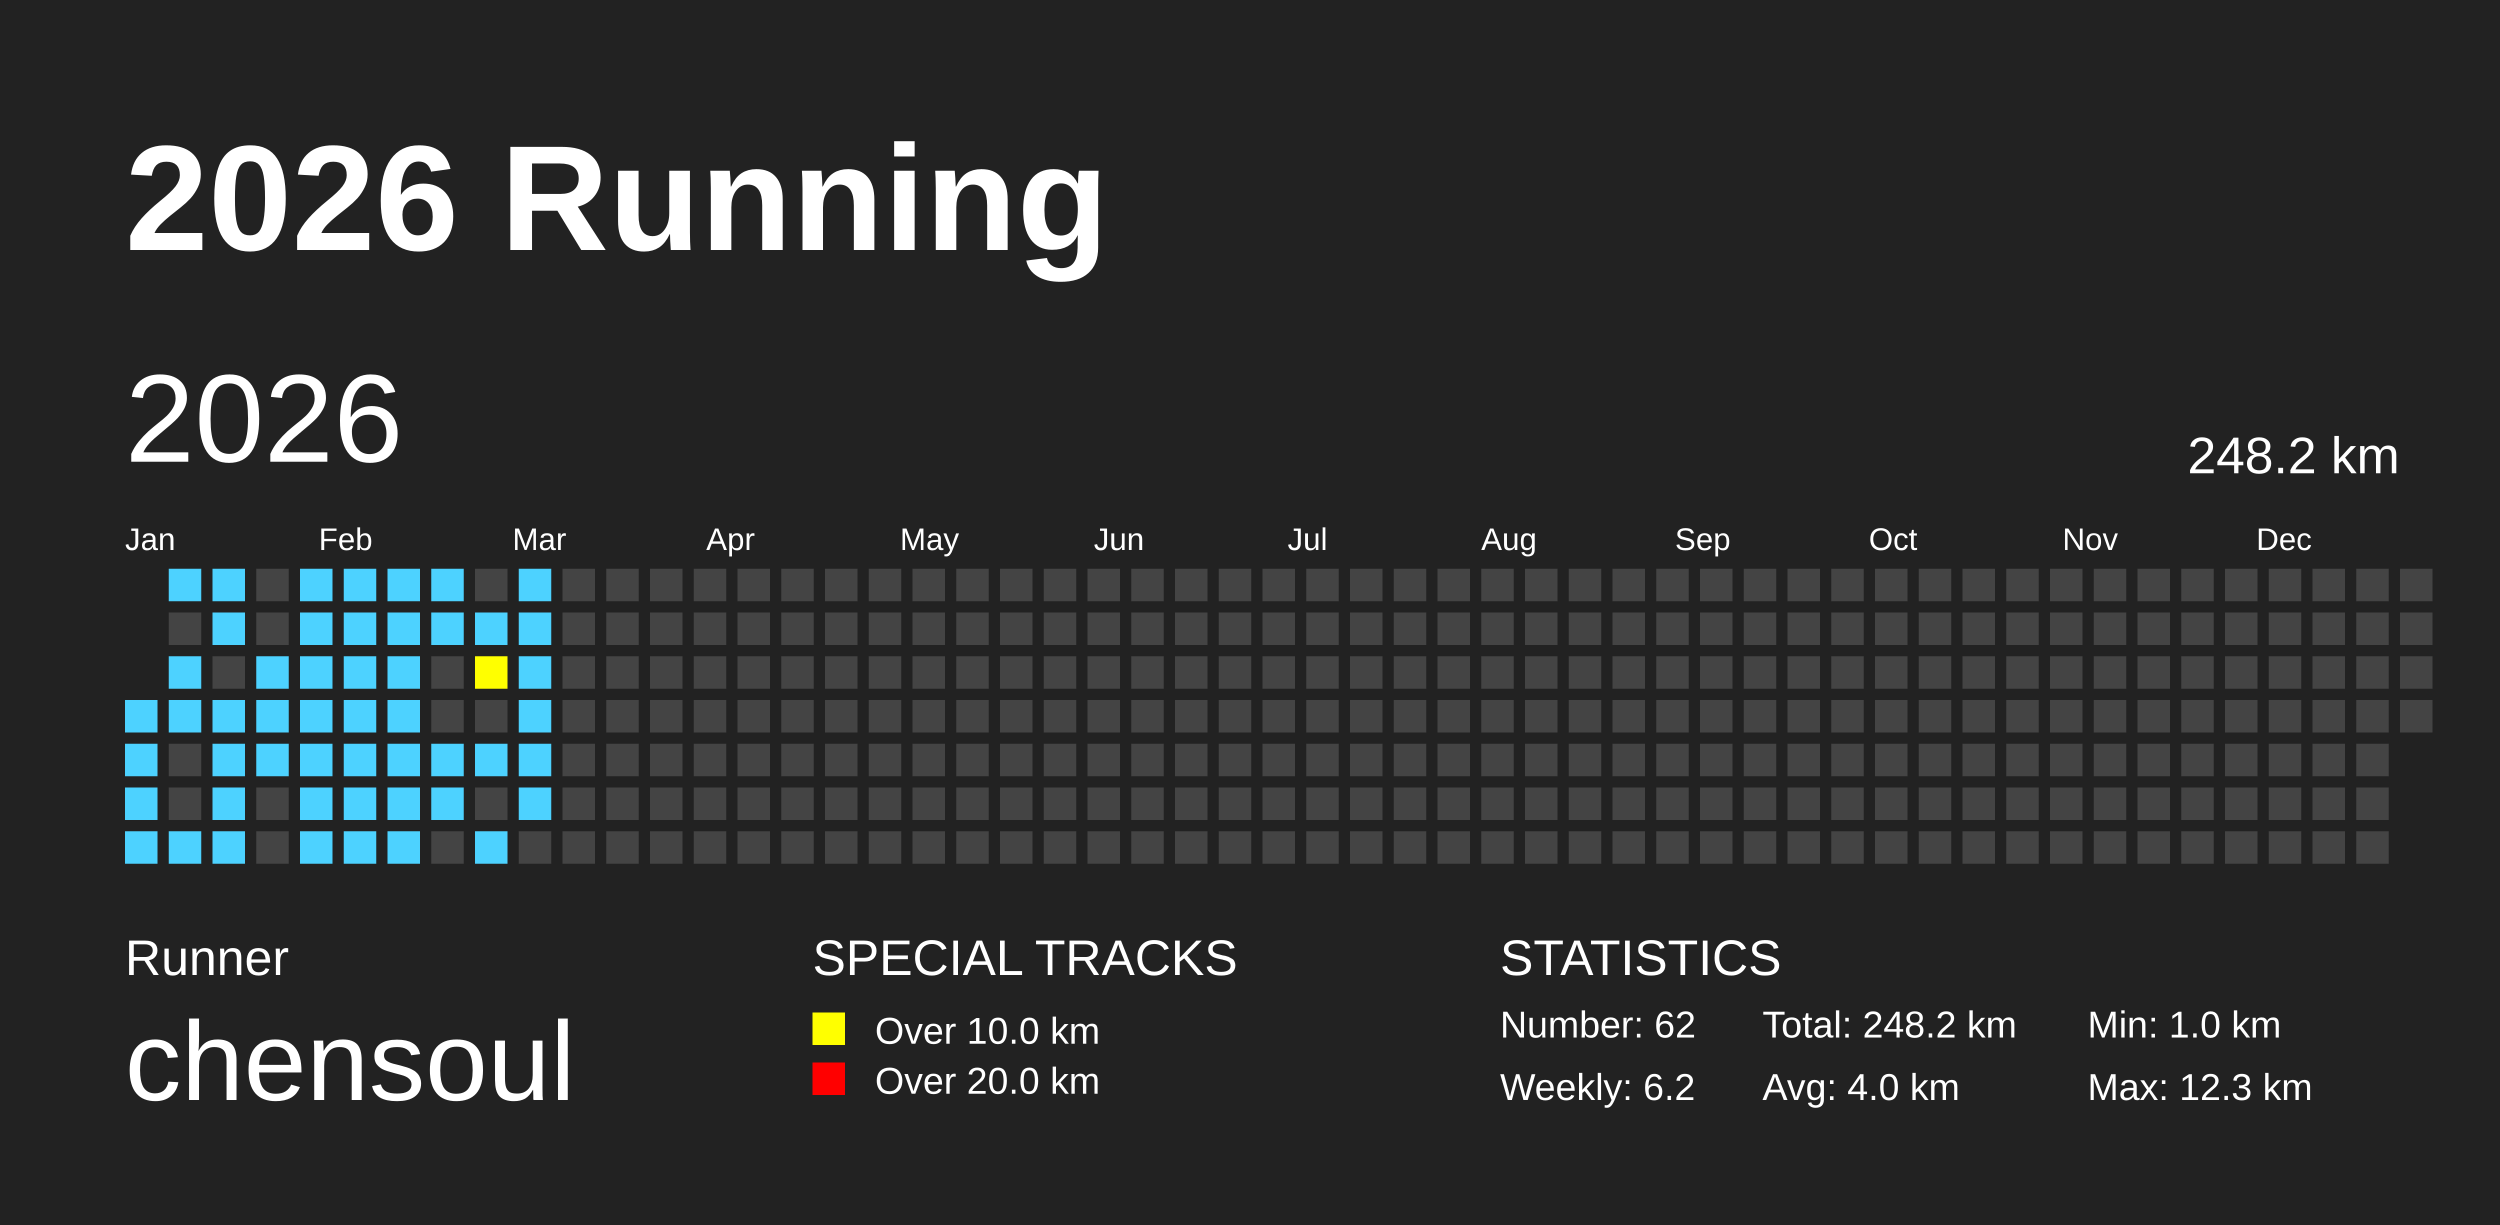
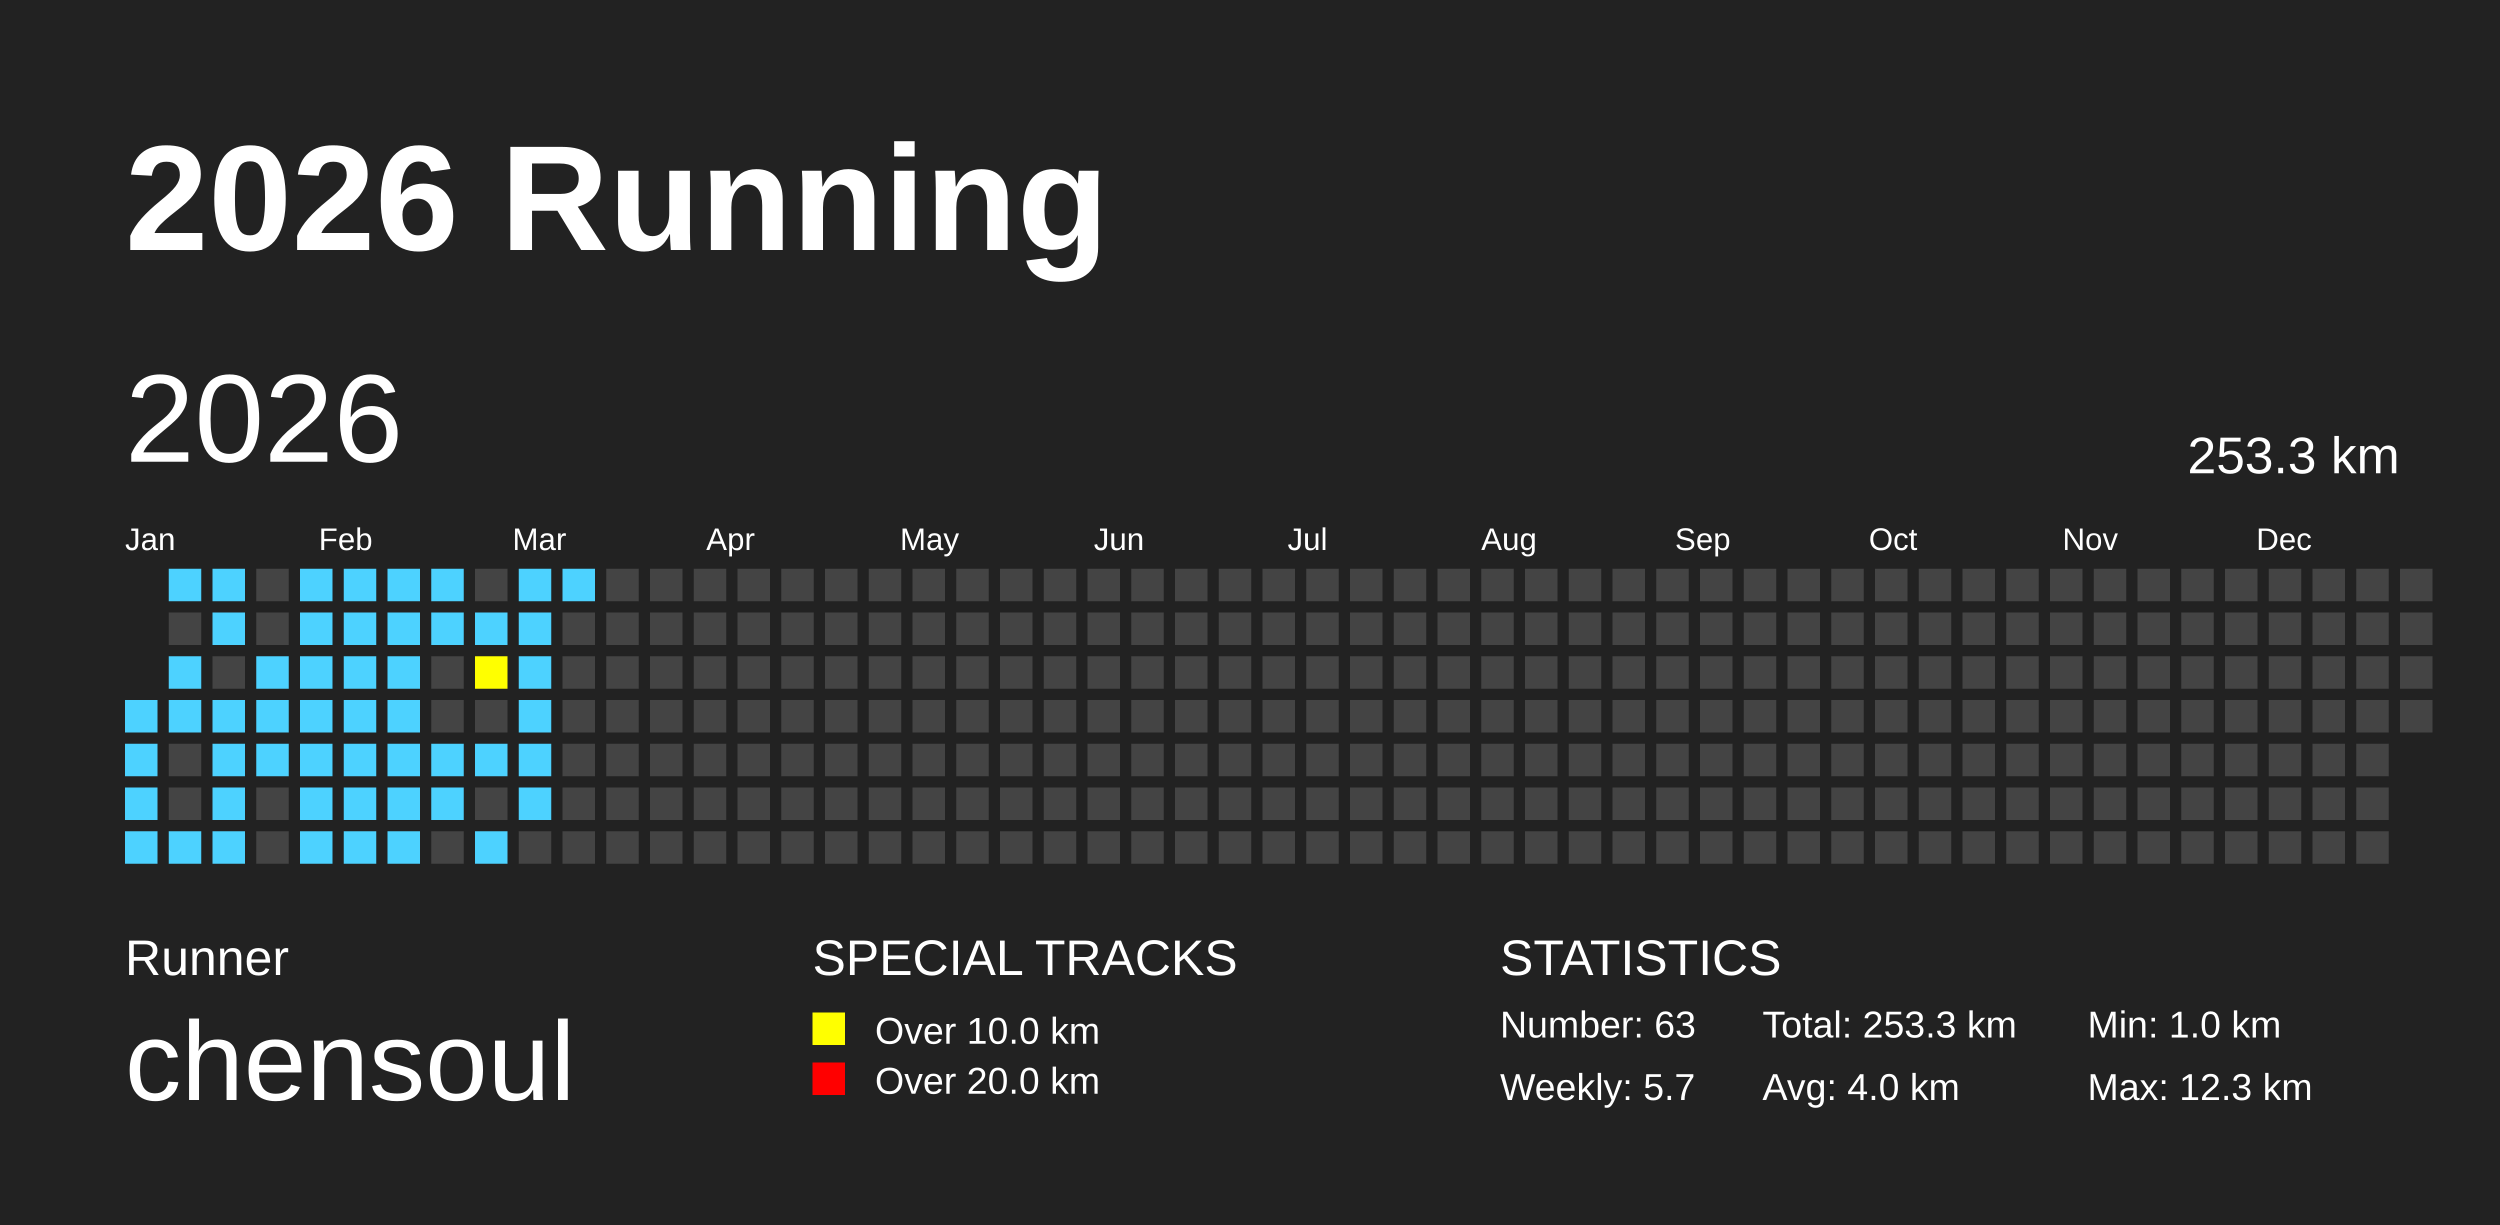
<svg xmlns="http://www.w3.org/2000/svg" baseProfile="full" height="98mm" version="1.1" viewBox="0,0,200,98" width="200mm">
  <defs />
  <rect fill="#222222" height="98" width="200" x="0" y="0" />
  <text fill="#FFFFFF" style="font-size:12px; font-family:Arial; font-weight:bold;" x="10" y="20">2026 Running</text>
  <text fill="#FFFFFF" style="font-size:4px; font-family:Arial" x="10" y="78">Runner</text>
  <text fill="#FFFFFF" style="font-size:9px; font-family:Arial" x="10" y="88">chensoul</text>
  <text fill="#FFFFFF" style="font-size:4px; font-family:Arial" x="65" y="78">SPECIAL TRACKS</text>
  <rect fill="yellow" height="2.6" width="2.6" x="65" y="81" />
  <text fill="#FFFFFF" style="font-size:3px; font-family:Arial" x="70" y="83.5">Over 10.0 km</text>
  <rect fill="red" height="2.6" width="2.6" x="65" y="85" />
  <text fill="#FFFFFF" style="font-size:3px; font-family:Arial" x="70" y="87.5">Over 20.0 km</text>
  <text fill="#FFFFFF" style="font-size:4px; font-family:Arial" x="120" y="78">STATISTICS</text>
-   <text fill="#FFFFFF" style="font-size:3px; font-family:Arial" x="120" y="83">Number: 62</text>
-   <text fill="#FFFFFF" style="font-size:3px; font-family:Arial" x="120" y="88">Weekly: 6.2</text>
-   <text fill="#FFFFFF" style="font-size:3px; font-family:Arial" x="141" y="83">Total: 248.2 km</text>
+   <text fill="#FFFFFF" style="font-size:3px; font-family:Arial" x="120" y="83">Number: 63</text>
+   <text fill="#FFFFFF" style="font-size:3px; font-family:Arial" x="120" y="88">Weekly: 5.7</text>
+   <text fill="#FFFFFF" style="font-size:3px; font-family:Arial" x="141" y="83">Total: 253.3 km</text>
  <text fill="#FFFFFF" style="font-size:3px; font-family:Arial" x="141" y="88">Avg: 4.0 km</text>
  <text fill="#FFFFFF" style="font-size:3px; font-family:Arial" x="167" y="83">Min: 1.0 km</text>
  <text fill="#FFFFFF" style="font-size:3px; font-family:Arial" x="167" y="88">Max: 12.3 km</text>
  <text dominant-baseline="hanging" fill="#FFFFFF" style="font-size:10.0px; font-family:Arial;" x="10" y="30">2026</text>
-   <text dominant-baseline="hanging" fill="#FFFFFF" style="font-size:4.125px; font-family:Arial;" x="175" y="35">248.2 km</text>
+   <text dominant-baseline="hanging" fill="#FFFFFF" style="font-size:4.125px; font-family:Arial;" x="175" y="35">253.3 km</text>
  <text fill="#FFFFFF" style="font-size:2.5px; font-family:Arial" x="10.0" y="44">Jan</text>
  <text fill="#FFFFFF" style="font-size:2.5px; font-family:Arial" x="25.5" y="44">Feb</text>
  <text fill="#FFFFFF" style="font-size:2.5px; font-family:Arial" x="41.0" y="44">Mar</text>
  <text fill="#FFFFFF" style="font-size:2.5px; font-family:Arial" x="56.5" y="44">Apr</text>
  <text fill="#FFFFFF" style="font-size:2.5px; font-family:Arial" x="72.0" y="44">May</text>
  <text fill="#FFFFFF" style="font-size:2.5px; font-family:Arial" x="87.5" y="44">Jun</text>
  <text fill="#FFFFFF" style="font-size:2.5px; font-family:Arial" x="103.0" y="44">Jul</text>
  <text fill="#FFFFFF" style="font-size:2.5px; font-family:Arial" x="118.5" y="44">Aug</text>
  <text fill="#FFFFFF" style="font-size:2.5px; font-family:Arial" x="134.0" y="44">Sep</text>
  <text fill="#FFFFFF" style="font-size:2.5px; font-family:Arial" x="149.5" y="44">Oct</text>
  <text fill="#FFFFFF" style="font-size:2.5px; font-family:Arial" x="165.0" y="44">Nov</text>
  <text fill="#FFFFFF" style="font-size:2.5px; font-family:Arial" x="180.5" y="44">Dec</text>
  <rect fill="#4DD2FF" height="2.6" width="2.6" x="10.0" y="56.0" />
  <rect fill="#4DD2FF" height="2.6" width="2.6" x="10.0" y="59.5" />
  <rect fill="#4DD2FF" height="2.6" width="2.6" x="10.0" y="63.0" />
  <rect fill="#4DD2FF" height="2.6" width="2.6" x="10.0" y="66.5" />
  <rect fill="#4DD2FF" height="2.6" width="2.6" x="13.5" y="45.5" />
  <rect fill="#444444" height="2.6" width="2.6" x="13.5" y="49.0" />
  <rect fill="#4DD2FF" height="2.6" width="2.6" x="13.5" y="52.5" />
  <rect fill="#4DD2FF" height="2.6" width="2.6" x="13.5" y="56.0" />
  <rect fill="#444444" height="2.6" width="2.6" x="13.5" y="59.5" />
  <rect fill="#444444" height="2.6" width="2.6" x="13.5" y="63.0" />
  <rect fill="#4DD2FF" height="2.6" width="2.6" x="13.5" y="66.5" />
  <rect fill="#4DD2FF" height="2.6" width="2.6" x="17.0" y="45.5" />
  <rect fill="#4DD2FF" height="2.6" width="2.6" x="17.0" y="49.0" />
  <rect fill="#444444" height="2.6" width="2.6" x="17.0" y="52.5" />
  <rect fill="#4DD2FF" height="2.6" width="2.6" x="17.0" y="56.0" />
  <rect fill="#4DD2FF" height="2.6" width="2.6" x="17.0" y="59.5" />
  <rect fill="#4DD2FF" height="2.6" width="2.6" x="17.0" y="63.0" />
  <rect fill="#4DD2FF" height="2.6" width="2.6" x="17.0" y="66.5" />
  <rect fill="#444444" height="2.6" width="2.6" x="20.5" y="45.5" />
  <rect fill="#444444" height="2.6" width="2.6" x="20.5" y="49.0" />
  <rect fill="#4DD2FF" height="2.6" width="2.6" x="20.5" y="52.5" />
  <rect fill="#4DD2FF" height="2.6" width="2.6" x="20.5" y="56.0" />
  <rect fill="#4DD2FF" height="2.6" width="2.6" x="20.5" y="59.5" />
  <rect fill="#444444" height="2.6" width="2.6" x="20.5" y="63.0" />
  <rect fill="#444444" height="2.6" width="2.6" x="20.5" y="66.5" />
  <rect fill="#4DD2FF" height="2.6" width="2.6" x="24.0" y="45.5" />
  <rect fill="#4DD2FF" height="2.6" width="2.6" x="24.0" y="49.0" />
  <rect fill="#4DD2FF" height="2.6" width="2.6" x="24.0" y="52.5" />
  <rect fill="#4DD2FF" height="2.6" width="2.6" x="24.0" y="56.0" />
  <rect fill="#4DD2FF" height="2.6" width="2.6" x="24.0" y="59.5" />
  <rect fill="#4DD2FF" height="2.6" width="2.6" x="24.0" y="63.0" />
  <rect fill="#4DD2FF" height="2.6" width="2.6" x="24.0" y="66.5" />
  <rect fill="#4DD2FF" height="2.6" width="2.6" x="27.5" y="45.5" />
  <rect fill="#4DD2FF" height="2.6" width="2.6" x="27.5" y="49.0" />
  <rect fill="#4DD2FF" height="2.6" width="2.6" x="27.5" y="52.5" />
  <rect fill="#4DD2FF" height="2.6" width="2.6" x="27.5" y="56.0" />
  <rect fill="#4DD2FF" height="2.6" width="2.6" x="27.5" y="59.5" />
  <rect fill="#4DD2FF" height="2.6" width="2.6" x="27.5" y="63.0" />
  <rect fill="#4DD2FF" height="2.6" width="2.6" x="27.5" y="66.5" />
  <rect fill="#4DD2FF" height="2.6" width="2.6" x="31.0" y="45.5" />
  <rect fill="#4DD2FF" height="2.6" width="2.6" x="31.0" y="49.0" />
  <rect fill="#4DD2FF" height="2.6" width="2.6" x="31.0" y="52.5" />
  <rect fill="#4DD2FF" height="2.6" width="2.6" x="31.0" y="56.0" />
  <rect fill="#4DD2FF" height="2.6" width="2.6" x="31.0" y="59.5" />
  <rect fill="#4DD2FF" height="2.6" width="2.6" x="31.0" y="63.0" />
  <rect fill="#4DD2FF" height="2.6" width="2.6" x="31.0" y="66.5" />
  <rect fill="#4DD2FF" height="2.6" width="2.6" x="34.5" y="45.5" />
  <rect fill="#4DD2FF" height="2.6" width="2.6" x="34.5" y="49.0" />
  <rect fill="#444444" height="2.6" width="2.6" x="34.5" y="52.5" />
  <rect fill="#444444" height="2.6" width="2.6" x="34.5" y="56.0" />
  <rect fill="#4DD2FF" height="2.6" width="2.6" x="34.5" y="59.5" />
  <rect fill="#4DD2FF" height="2.6" width="2.6" x="34.5" y="63.0" />
  <rect fill="#444444" height="2.6" width="2.6" x="34.5" y="66.5" />
  <rect fill="#444444" height="2.6" width="2.6" x="38.0" y="45.5" />
  <rect fill="#4DD2FF" height="2.6" width="2.6" x="38.0" y="49.0" />
  <rect fill="yellow" height="2.6" width="2.6" x="38.0" y="52.5" />
  <rect fill="#444444" height="2.6" width="2.6" x="38.0" y="56.0" />
  <rect fill="#4DD2FF" height="2.6" width="2.6" x="38.0" y="59.5" />
  <rect fill="#444444" height="2.6" width="2.6" x="38.0" y="63.0" />
  <rect fill="#4DD2FF" height="2.6" width="2.6" x="38.0" y="66.5" />
  <rect fill="#4DD2FF" height="2.6" width="2.6" x="41.5" y="45.5" />
  <rect fill="#4DD2FF" height="2.6" width="2.6" x="41.5" y="49.0" />
  <rect fill="#4DD2FF" height="2.6" width="2.6" x="41.5" y="52.5" />
  <rect fill="#4DD2FF" height="2.6" width="2.6" x="41.5" y="56.0" />
  <rect fill="#4DD2FF" height="2.6" width="2.6" x="41.5" y="59.5" />
  <rect fill="#4DD2FF" height="2.6" width="2.6" x="41.5" y="63.0" />
  <rect fill="#444444" height="2.6" width="2.6" x="41.5" y="66.5" />
-   <rect fill="#444444" height="2.6" width="2.6" x="45.0" y="45.5" />
+   <rect fill="#4DD2FF" height="2.6" width="2.6" x="45.0" y="45.5" />
  <rect fill="#444444" height="2.6" width="2.6" x="45.0" y="49.0" />
  <rect fill="#444444" height="2.6" width="2.6" x="45.0" y="52.5" />
  <rect fill="#444444" height="2.6" width="2.6" x="45.0" y="56.0" />
  <rect fill="#444444" height="2.6" width="2.6" x="45.0" y="59.5" />
  <rect fill="#444444" height="2.6" width="2.6" x="45.0" y="63.0" />
  <rect fill="#444444" height="2.6" width="2.6" x="45.0" y="66.5" />
  <rect fill="#444444" height="2.6" width="2.6" x="48.5" y="45.5" />
  <rect fill="#444444" height="2.6" width="2.6" x="48.5" y="49.0" />
  <rect fill="#444444" height="2.6" width="2.6" x="48.5" y="52.5" />
  <rect fill="#444444" height="2.6" width="2.6" x="48.5" y="56.0" />
  <rect fill="#444444" height="2.6" width="2.6" x="48.5" y="59.5" />
  <rect fill="#444444" height="2.6" width="2.6" x="48.5" y="63.0" />
  <rect fill="#444444" height="2.6" width="2.6" x="48.5" y="66.5" />
  <rect fill="#444444" height="2.6" width="2.6" x="52.0" y="45.5" />
  <rect fill="#444444" height="2.6" width="2.6" x="52.0" y="49.0" />
  <rect fill="#444444" height="2.6" width="2.6" x="52.0" y="52.5" />
  <rect fill="#444444" height="2.6" width="2.6" x="52.0" y="56.0" />
  <rect fill="#444444" height="2.6" width="2.6" x="52.0" y="59.5" />
  <rect fill="#444444" height="2.6" width="2.6" x="52.0" y="63.0" />
  <rect fill="#444444" height="2.6" width="2.6" x="52.0" y="66.5" />
  <rect fill="#444444" height="2.6" width="2.6" x="55.5" y="45.5" />
  <rect fill="#444444" height="2.6" width="2.6" x="55.5" y="49.0" />
  <rect fill="#444444" height="2.6" width="2.6" x="55.5" y="52.5" />
  <rect fill="#444444" height="2.6" width="2.6" x="55.5" y="56.0" />
  <rect fill="#444444" height="2.6" width="2.6" x="55.5" y="59.5" />
  <rect fill="#444444" height="2.6" width="2.6" x="55.5" y="63.0" />
  <rect fill="#444444" height="2.6" width="2.6" x="55.5" y="66.5" />
  <rect fill="#444444" height="2.6" width="2.6" x="59.0" y="45.5" />
  <rect fill="#444444" height="2.6" width="2.6" x="59.0" y="49.0" />
  <rect fill="#444444" height="2.6" width="2.6" x="59.0" y="52.5" />
  <rect fill="#444444" height="2.6" width="2.6" x="59.0" y="56.0" />
  <rect fill="#444444" height="2.6" width="2.6" x="59.0" y="59.5" />
  <rect fill="#444444" height="2.6" width="2.6" x="59.0" y="63.0" />
  <rect fill="#444444" height="2.6" width="2.6" x="59.0" y="66.5" />
  <rect fill="#444444" height="2.6" width="2.6" x="62.5" y="45.5" />
  <rect fill="#444444" height="2.6" width="2.6" x="62.5" y="49.0" />
  <rect fill="#444444" height="2.6" width="2.6" x="62.5" y="52.5" />
  <rect fill="#444444" height="2.6" width="2.6" x="62.5" y="56.0" />
  <rect fill="#444444" height="2.6" width="2.6" x="62.5" y="59.5" />
  <rect fill="#444444" height="2.6" width="2.6" x="62.5" y="63.0" />
  <rect fill="#444444" height="2.6" width="2.6" x="62.5" y="66.5" />
  <rect fill="#444444" height="2.6" width="2.6" x="66.0" y="45.5" />
  <rect fill="#444444" height="2.6" width="2.6" x="66.0" y="49.0" />
  <rect fill="#444444" height="2.6" width="2.6" x="66.0" y="52.5" />
  <rect fill="#444444" height="2.6" width="2.6" x="66.0" y="56.0" />
  <rect fill="#444444" height="2.6" width="2.6" x="66.0" y="59.5" />
  <rect fill="#444444" height="2.6" width="2.6" x="66.0" y="63.0" />
  <rect fill="#444444" height="2.6" width="2.6" x="66.0" y="66.5" />
  <rect fill="#444444" height="2.6" width="2.6" x="69.5" y="45.5" />
  <rect fill="#444444" height="2.6" width="2.6" x="69.5" y="49.0" />
  <rect fill="#444444" height="2.6" width="2.6" x="69.5" y="52.5" />
  <rect fill="#444444" height="2.6" width="2.6" x="69.5" y="56.0" />
  <rect fill="#444444" height="2.6" width="2.6" x="69.5" y="59.5" />
  <rect fill="#444444" height="2.6" width="2.6" x="69.5" y="63.0" />
  <rect fill="#444444" height="2.6" width="2.6" x="69.5" y="66.5" />
  <rect fill="#444444" height="2.6" width="2.6" x="73.0" y="45.5" />
  <rect fill="#444444" height="2.6" width="2.6" x="73.0" y="49.0" />
  <rect fill="#444444" height="2.6" width="2.6" x="73.0" y="52.5" />
  <rect fill="#444444" height="2.6" width="2.6" x="73.0" y="56.0" />
  <rect fill="#444444" height="2.6" width="2.6" x="73.0" y="59.5" />
  <rect fill="#444444" height="2.6" width="2.6" x="73.0" y="63.0" />
  <rect fill="#444444" height="2.6" width="2.6" x="73.0" y="66.5" />
  <rect fill="#444444" height="2.6" width="2.6" x="76.5" y="45.5" />
  <rect fill="#444444" height="2.6" width="2.6" x="76.5" y="49.0" />
  <rect fill="#444444" height="2.6" width="2.6" x="76.5" y="52.5" />
  <rect fill="#444444" height="2.6" width="2.6" x="76.5" y="56.0" />
  <rect fill="#444444" height="2.6" width="2.6" x="76.5" y="59.5" />
  <rect fill="#444444" height="2.6" width="2.6" x="76.5" y="63.0" />
  <rect fill="#444444" height="2.6" width="2.6" x="76.5" y="66.5" />
  <rect fill="#444444" height="2.6" width="2.6" x="80.0" y="45.5" />
  <rect fill="#444444" height="2.6" width="2.6" x="80.0" y="49.0" />
  <rect fill="#444444" height="2.6" width="2.6" x="80.0" y="52.5" />
  <rect fill="#444444" height="2.6" width="2.6" x="80.0" y="56.0" />
  <rect fill="#444444" height="2.6" width="2.6" x="80.0" y="59.5" />
  <rect fill="#444444" height="2.6" width="2.6" x="80.0" y="63.0" />
  <rect fill="#444444" height="2.6" width="2.6" x="80.0" y="66.5" />
  <rect fill="#444444" height="2.6" width="2.6" x="83.5" y="45.5" />
  <rect fill="#444444" height="2.6" width="2.6" x="83.5" y="49.0" />
  <rect fill="#444444" height="2.6" width="2.6" x="83.5" y="52.5" />
  <rect fill="#444444" height="2.6" width="2.6" x="83.5" y="56.0" />
  <rect fill="#444444" height="2.6" width="2.6" x="83.5" y="59.5" />
  <rect fill="#444444" height="2.6" width="2.6" x="83.5" y="63.0" />
  <rect fill="#444444" height="2.6" width="2.6" x="83.5" y="66.5" />
  <rect fill="#444444" height="2.6" width="2.6" x="87.0" y="45.5" />
  <rect fill="#444444" height="2.6" width="2.6" x="87.0" y="49.0" />
  <rect fill="#444444" height="2.6" width="2.6" x="87.0" y="52.5" />
  <rect fill="#444444" height="2.6" width="2.6" x="87.0" y="56.0" />
  <rect fill="#444444" height="2.6" width="2.6" x="87.0" y="59.5" />
  <rect fill="#444444" height="2.6" width="2.6" x="87.0" y="63.0" />
  <rect fill="#444444" height="2.6" width="2.6" x="87.0" y="66.5" />
  <rect fill="#444444" height="2.6" width="2.6" x="90.5" y="45.5" />
  <rect fill="#444444" height="2.6" width="2.6" x="90.5" y="49.0" />
  <rect fill="#444444" height="2.6" width="2.6" x="90.5" y="52.5" />
  <rect fill="#444444" height="2.6" width="2.6" x="90.5" y="56.0" />
  <rect fill="#444444" height="2.6" width="2.6" x="90.5" y="59.5" />
  <rect fill="#444444" height="2.6" width="2.6" x="90.5" y="63.0" />
  <rect fill="#444444" height="2.6" width="2.6" x="90.5" y="66.5" />
  <rect fill="#444444" height="2.6" width="2.6" x="94.0" y="45.5" />
  <rect fill="#444444" height="2.6" width="2.6" x="94.0" y="49.0" />
  <rect fill="#444444" height="2.6" width="2.6" x="94.0" y="52.5" />
  <rect fill="#444444" height="2.6" width="2.6" x="94.0" y="56.0" />
  <rect fill="#444444" height="2.6" width="2.6" x="94.0" y="59.5" />
  <rect fill="#444444" height="2.6" width="2.6" x="94.0" y="63.0" />
  <rect fill="#444444" height="2.6" width="2.6" x="94.0" y="66.5" />
  <rect fill="#444444" height="2.6" width="2.6" x="97.5" y="45.5" />
  <rect fill="#444444" height="2.6" width="2.6" x="97.5" y="49.0" />
  <rect fill="#444444" height="2.6" width="2.6" x="97.5" y="52.5" />
  <rect fill="#444444" height="2.6" width="2.6" x="97.5" y="56.0" />
  <rect fill="#444444" height="2.6" width="2.6" x="97.5" y="59.5" />
  <rect fill="#444444" height="2.6" width="2.6" x="97.5" y="63.0" />
  <rect fill="#444444" height="2.6" width="2.6" x="97.5" y="66.5" />
  <rect fill="#444444" height="2.6" width="2.6" x="101.0" y="45.5" />
  <rect fill="#444444" height="2.6" width="2.6" x="101.0" y="49.0" />
  <rect fill="#444444" height="2.6" width="2.6" x="101.0" y="52.5" />
  <rect fill="#444444" height="2.6" width="2.6" x="101.0" y="56.0" />
  <rect fill="#444444" height="2.6" width="2.6" x="101.0" y="59.5" />
  <rect fill="#444444" height="2.6" width="2.6" x="101.0" y="63.0" />
  <rect fill="#444444" height="2.6" width="2.6" x="101.0" y="66.5" />
  <rect fill="#444444" height="2.6" width="2.6" x="104.5" y="45.5" />
  <rect fill="#444444" height="2.6" width="2.6" x="104.5" y="49.0" />
  <rect fill="#444444" height="2.6" width="2.6" x="104.5" y="52.5" />
  <rect fill="#444444" height="2.6" width="2.6" x="104.5" y="56.0" />
  <rect fill="#444444" height="2.6" width="2.6" x="104.5" y="59.5" />
  <rect fill="#444444" height="2.6" width="2.6" x="104.5" y="63.0" />
  <rect fill="#444444" height="2.6" width="2.6" x="104.5" y="66.5" />
  <rect fill="#444444" height="2.6" width="2.6" x="108.0" y="45.5" />
  <rect fill="#444444" height="2.6" width="2.6" x="108.0" y="49.0" />
  <rect fill="#444444" height="2.6" width="2.6" x="108.0" y="52.5" />
  <rect fill="#444444" height="2.6" width="2.6" x="108.0" y="56.0" />
  <rect fill="#444444" height="2.6" width="2.6" x="108.0" y="59.5" />
  <rect fill="#444444" height="2.6" width="2.6" x="108.0" y="63.0" />
  <rect fill="#444444" height="2.6" width="2.6" x="108.0" y="66.5" />
  <rect fill="#444444" height="2.6" width="2.6" x="111.5" y="45.5" />
  <rect fill="#444444" height="2.6" width="2.6" x="111.5" y="49.0" />
  <rect fill="#444444" height="2.6" width="2.6" x="111.5" y="52.5" />
  <rect fill="#444444" height="2.6" width="2.6" x="111.5" y="56.0" />
  <rect fill="#444444" height="2.6" width="2.6" x="111.5" y="59.5" />
  <rect fill="#444444" height="2.6" width="2.6" x="111.5" y="63.0" />
  <rect fill="#444444" height="2.6" width="2.6" x="111.5" y="66.5" />
  <rect fill="#444444" height="2.6" width="2.6" x="115.0" y="45.5" />
  <rect fill="#444444" height="2.6" width="2.6" x="115.0" y="49.0" />
  <rect fill="#444444" height="2.6" width="2.6" x="115.0" y="52.5" />
  <rect fill="#444444" height="2.6" width="2.6" x="115.0" y="56.0" />
  <rect fill="#444444" height="2.6" width="2.6" x="115.0" y="59.5" />
  <rect fill="#444444" height="2.6" width="2.6" x="115.0" y="63.0" />
  <rect fill="#444444" height="2.6" width="2.6" x="115.0" y="66.5" />
  <rect fill="#444444" height="2.6" width="2.6" x="118.5" y="45.5" />
  <rect fill="#444444" height="2.6" width="2.6" x="118.5" y="49.0" />
  <rect fill="#444444" height="2.6" width="2.6" x="118.5" y="52.5" />
  <rect fill="#444444" height="2.6" width="2.6" x="118.5" y="56.0" />
  <rect fill="#444444" height="2.6" width="2.6" x="118.5" y="59.5" />
  <rect fill="#444444" height="2.6" width="2.6" x="118.5" y="63.0" />
  <rect fill="#444444" height="2.6" width="2.6" x="118.5" y="66.5" />
  <rect fill="#444444" height="2.6" width="2.6" x="122.0" y="45.5" />
  <rect fill="#444444" height="2.6" width="2.6" x="122.0" y="49.0" />
  <rect fill="#444444" height="2.6" width="2.6" x="122.0" y="52.5" />
  <rect fill="#444444" height="2.6" width="2.6" x="122.0" y="56.0" />
  <rect fill="#444444" height="2.6" width="2.6" x="122.0" y="59.5" />
  <rect fill="#444444" height="2.6" width="2.6" x="122.0" y="63.0" />
  <rect fill="#444444" height="2.6" width="2.6" x="122.0" y="66.5" />
  <rect fill="#444444" height="2.6" width="2.6" x="125.5" y="45.5" />
  <rect fill="#444444" height="2.6" width="2.6" x="125.5" y="49.0" />
  <rect fill="#444444" height="2.6" width="2.6" x="125.5" y="52.5" />
  <rect fill="#444444" height="2.6" width="2.6" x="125.5" y="56.0" />
  <rect fill="#444444" height="2.6" width="2.6" x="125.5" y="59.5" />
  <rect fill="#444444" height="2.6" width="2.6" x="125.5" y="63.0" />
  <rect fill="#444444" height="2.6" width="2.6" x="125.5" y="66.5" />
  <rect fill="#444444" height="2.6" width="2.6" x="129.0" y="45.5" />
  <rect fill="#444444" height="2.6" width="2.6" x="129.0" y="49.0" />
  <rect fill="#444444" height="2.6" width="2.6" x="129.0" y="52.5" />
  <rect fill="#444444" height="2.6" width="2.6" x="129.0" y="56.0" />
  <rect fill="#444444" height="2.6" width="2.6" x="129.0" y="59.5" />
  <rect fill="#444444" height="2.6" width="2.6" x="129.0" y="63.0" />
  <rect fill="#444444" height="2.6" width="2.6" x="129.0" y="66.5" />
  <rect fill="#444444" height="2.6" width="2.6" x="132.5" y="45.5" />
  <rect fill="#444444" height="2.6" width="2.6" x="132.5" y="49.0" />
  <rect fill="#444444" height="2.6" width="2.6" x="132.5" y="52.5" />
  <rect fill="#444444" height="2.6" width="2.6" x="132.5" y="56.0" />
  <rect fill="#444444" height="2.6" width="2.6" x="132.5" y="59.5" />
  <rect fill="#444444" height="2.6" width="2.6" x="132.5" y="63.0" />
  <rect fill="#444444" height="2.6" width="2.6" x="132.5" y="66.5" />
  <rect fill="#444444" height="2.6" width="2.6" x="136.0" y="45.5" />
  <rect fill="#444444" height="2.6" width="2.6" x="136.0" y="49.0" />
  <rect fill="#444444" height="2.6" width="2.6" x="136.0" y="52.5" />
  <rect fill="#444444" height="2.6" width="2.6" x="136.0" y="56.0" />
  <rect fill="#444444" height="2.6" width="2.6" x="136.0" y="59.5" />
  <rect fill="#444444" height="2.6" width="2.6" x="136.0" y="63.0" />
  <rect fill="#444444" height="2.6" width="2.6" x="136.0" y="66.5" />
  <rect fill="#444444" height="2.6" width="2.6" x="139.5" y="45.5" />
  <rect fill="#444444" height="2.6" width="2.6" x="139.5" y="49.0" />
  <rect fill="#444444" height="2.6" width="2.6" x="139.5" y="52.5" />
  <rect fill="#444444" height="2.6" width="2.6" x="139.5" y="56.0" />
  <rect fill="#444444" height="2.6" width="2.6" x="139.5" y="59.5" />
  <rect fill="#444444" height="2.6" width="2.6" x="139.5" y="63.0" />
  <rect fill="#444444" height="2.6" width="2.6" x="139.5" y="66.5" />
  <rect fill="#444444" height="2.6" width="2.6" x="143.0" y="45.5" />
  <rect fill="#444444" height="2.6" width="2.6" x="143.0" y="49.0" />
  <rect fill="#444444" height="2.6" width="2.6" x="143.0" y="52.5" />
  <rect fill="#444444" height="2.6" width="2.6" x="143.0" y="56.0" />
  <rect fill="#444444" height="2.6" width="2.6" x="143.0" y="59.5" />
  <rect fill="#444444" height="2.6" width="2.6" x="143.0" y="63.0" />
  <rect fill="#444444" height="2.6" width="2.6" x="143.0" y="66.5" />
  <rect fill="#444444" height="2.6" width="2.6" x="146.5" y="45.5" />
  <rect fill="#444444" height="2.6" width="2.6" x="146.5" y="49.0" />
  <rect fill="#444444" height="2.6" width="2.6" x="146.5" y="52.5" />
  <rect fill="#444444" height="2.6" width="2.6" x="146.5" y="56.0" />
  <rect fill="#444444" height="2.6" width="2.6" x="146.5" y="59.5" />
  <rect fill="#444444" height="2.6" width="2.6" x="146.5" y="63.0" />
  <rect fill="#444444" height="2.6" width="2.6" x="146.5" y="66.5" />
  <rect fill="#444444" height="2.6" width="2.6" x="150.0" y="45.5" />
  <rect fill="#444444" height="2.6" width="2.6" x="150.0" y="49.0" />
  <rect fill="#444444" height="2.6" width="2.6" x="150.0" y="52.5" />
  <rect fill="#444444" height="2.6" width="2.6" x="150.0" y="56.0" />
  <rect fill="#444444" height="2.6" width="2.6" x="150.0" y="59.5" />
  <rect fill="#444444" height="2.6" width="2.6" x="150.0" y="63.0" />
  <rect fill="#444444" height="2.6" width="2.6" x="150.0" y="66.5" />
  <rect fill="#444444" height="2.6" width="2.6" x="153.5" y="45.5" />
  <rect fill="#444444" height="2.6" width="2.6" x="153.5" y="49.0" />
  <rect fill="#444444" height="2.6" width="2.6" x="153.5" y="52.5" />
  <rect fill="#444444" height="2.6" width="2.6" x="153.5" y="56.0" />
  <rect fill="#444444" height="2.6" width="2.6" x="153.5" y="59.5" />
  <rect fill="#444444" height="2.6" width="2.6" x="153.5" y="63.0" />
  <rect fill="#444444" height="2.6" width="2.6" x="153.5" y="66.5" />
  <rect fill="#444444" height="2.6" width="2.6" x="157.0" y="45.5" />
  <rect fill="#444444" height="2.6" width="2.6" x="157.0" y="49.0" />
  <rect fill="#444444" height="2.6" width="2.6" x="157.0" y="52.5" />
  <rect fill="#444444" height="2.6" width="2.6" x="157.0" y="56.0" />
  <rect fill="#444444" height="2.6" width="2.6" x="157.0" y="59.5" />
  <rect fill="#444444" height="2.6" width="2.6" x="157.0" y="63.0" />
  <rect fill="#444444" height="2.6" width="2.6" x="157.0" y="66.5" />
  <rect fill="#444444" height="2.6" width="2.6" x="160.5" y="45.5" />
  <rect fill="#444444" height="2.6" width="2.6" x="160.5" y="49.0" />
  <rect fill="#444444" height="2.6" width="2.6" x="160.5" y="52.5" />
  <rect fill="#444444" height="2.6" width="2.6" x="160.5" y="56.0" />
  <rect fill="#444444" height="2.6" width="2.6" x="160.5" y="59.5" />
  <rect fill="#444444" height="2.6" width="2.6" x="160.5" y="63.0" />
  <rect fill="#444444" height="2.6" width="2.6" x="160.5" y="66.5" />
  <rect fill="#444444" height="2.6" width="2.6" x="164.0" y="45.5" />
  <rect fill="#444444" height="2.6" width="2.6" x="164.0" y="49.0" />
  <rect fill="#444444" height="2.6" width="2.6" x="164.0" y="52.5" />
  <rect fill="#444444" height="2.6" width="2.6" x="164.0" y="56.0" />
  <rect fill="#444444" height="2.6" width="2.6" x="164.0" y="59.5" />
  <rect fill="#444444" height="2.6" width="2.6" x="164.0" y="63.0" />
  <rect fill="#444444" height="2.6" width="2.6" x="164.0" y="66.5" />
  <rect fill="#444444" height="2.6" width="2.6" x="167.5" y="45.5" />
  <rect fill="#444444" height="2.6" width="2.6" x="167.5" y="49.0" />
  <rect fill="#444444" height="2.6" width="2.6" x="167.5" y="52.5" />
  <rect fill="#444444" height="2.6" width="2.6" x="167.5" y="56.0" />
  <rect fill="#444444" height="2.6" width="2.6" x="167.5" y="59.5" />
  <rect fill="#444444" height="2.6" width="2.6" x="167.5" y="63.0" />
  <rect fill="#444444" height="2.6" width="2.6" x="167.5" y="66.5" />
  <rect fill="#444444" height="2.6" width="2.6" x="171.0" y="45.5" />
  <rect fill="#444444" height="2.6" width="2.6" x="171.0" y="49.0" />
  <rect fill="#444444" height="2.6" width="2.6" x="171.0" y="52.5" />
  <rect fill="#444444" height="2.6" width="2.6" x="171.0" y="56.0" />
  <rect fill="#444444" height="2.6" width="2.6" x="171.0" y="59.5" />
  <rect fill="#444444" height="2.6" width="2.6" x="171.0" y="63.0" />
  <rect fill="#444444" height="2.6" width="2.6" x="171.0" y="66.5" />
  <rect fill="#444444" height="2.6" width="2.6" x="174.5" y="45.5" />
  <rect fill="#444444" height="2.6" width="2.6" x="174.5" y="49.0" />
  <rect fill="#444444" height="2.6" width="2.6" x="174.5" y="52.5" />
  <rect fill="#444444" height="2.6" width="2.6" x="174.5" y="56.0" />
  <rect fill="#444444" height="2.6" width="2.6" x="174.5" y="59.5" />
  <rect fill="#444444" height="2.6" width="2.6" x="174.5" y="63.0" />
  <rect fill="#444444" height="2.6" width="2.6" x="174.5" y="66.5" />
  <rect fill="#444444" height="2.6" width="2.6" x="178.0" y="45.5" />
  <rect fill="#444444" height="2.6" width="2.6" x="178.0" y="49.0" />
  <rect fill="#444444" height="2.6" width="2.6" x="178.0" y="52.5" />
  <rect fill="#444444" height="2.6" width="2.6" x="178.0" y="56.0" />
  <rect fill="#444444" height="2.6" width="2.6" x="178.0" y="59.5" />
  <rect fill="#444444" height="2.6" width="2.6" x="178.0" y="63.0" />
  <rect fill="#444444" height="2.6" width="2.6" x="178.0" y="66.5" />
  <rect fill="#444444" height="2.6" width="2.6" x="181.5" y="45.5" />
  <rect fill="#444444" height="2.6" width="2.6" x="181.5" y="49.0" />
  <rect fill="#444444" height="2.6" width="2.6" x="181.5" y="52.5" />
  <rect fill="#444444" height="2.6" width="2.6" x="181.5" y="56.0" />
  <rect fill="#444444" height="2.6" width="2.6" x="181.5" y="59.5" />
  <rect fill="#444444" height="2.6" width="2.6" x="181.5" y="63.0" />
  <rect fill="#444444" height="2.6" width="2.6" x="181.5" y="66.5" />
  <rect fill="#444444" height="2.6" width="2.6" x="185.0" y="45.5" />
  <rect fill="#444444" height="2.6" width="2.6" x="185.0" y="49.0" />
  <rect fill="#444444" height="2.6" width="2.6" x="185.0" y="52.5" />
  <rect fill="#444444" height="2.6" width="2.6" x="185.0" y="56.0" />
  <rect fill="#444444" height="2.6" width="2.6" x="185.0" y="59.5" />
  <rect fill="#444444" height="2.6" width="2.6" x="185.0" y="63.0" />
  <rect fill="#444444" height="2.6" width="2.6" x="185.0" y="66.5" />
  <rect fill="#444444" height="2.6" width="2.6" x="188.5" y="45.5" />
  <rect fill="#444444" height="2.6" width="2.6" x="188.5" y="49.0" />
  <rect fill="#444444" height="2.6" width="2.6" x="188.5" y="52.5" />
  <rect fill="#444444" height="2.6" width="2.6" x="188.5" y="56.0" />
  <rect fill="#444444" height="2.6" width="2.6" x="188.5" y="59.5" />
  <rect fill="#444444" height="2.6" width="2.6" x="188.5" y="63.0" />
  <rect fill="#444444" height="2.6" width="2.6" x="188.5" y="66.5" />
  <rect fill="#444444" height="2.6" width="2.6" x="192.0" y="45.5" />
  <rect fill="#444444" height="2.6" width="2.6" x="192.0" y="49.0" />
  <rect fill="#444444" height="2.6" width="2.6" x="192.0" y="52.5" />
  <rect fill="#444444" height="2.6" width="2.6" x="192.0" y="56.0" />
</svg>
